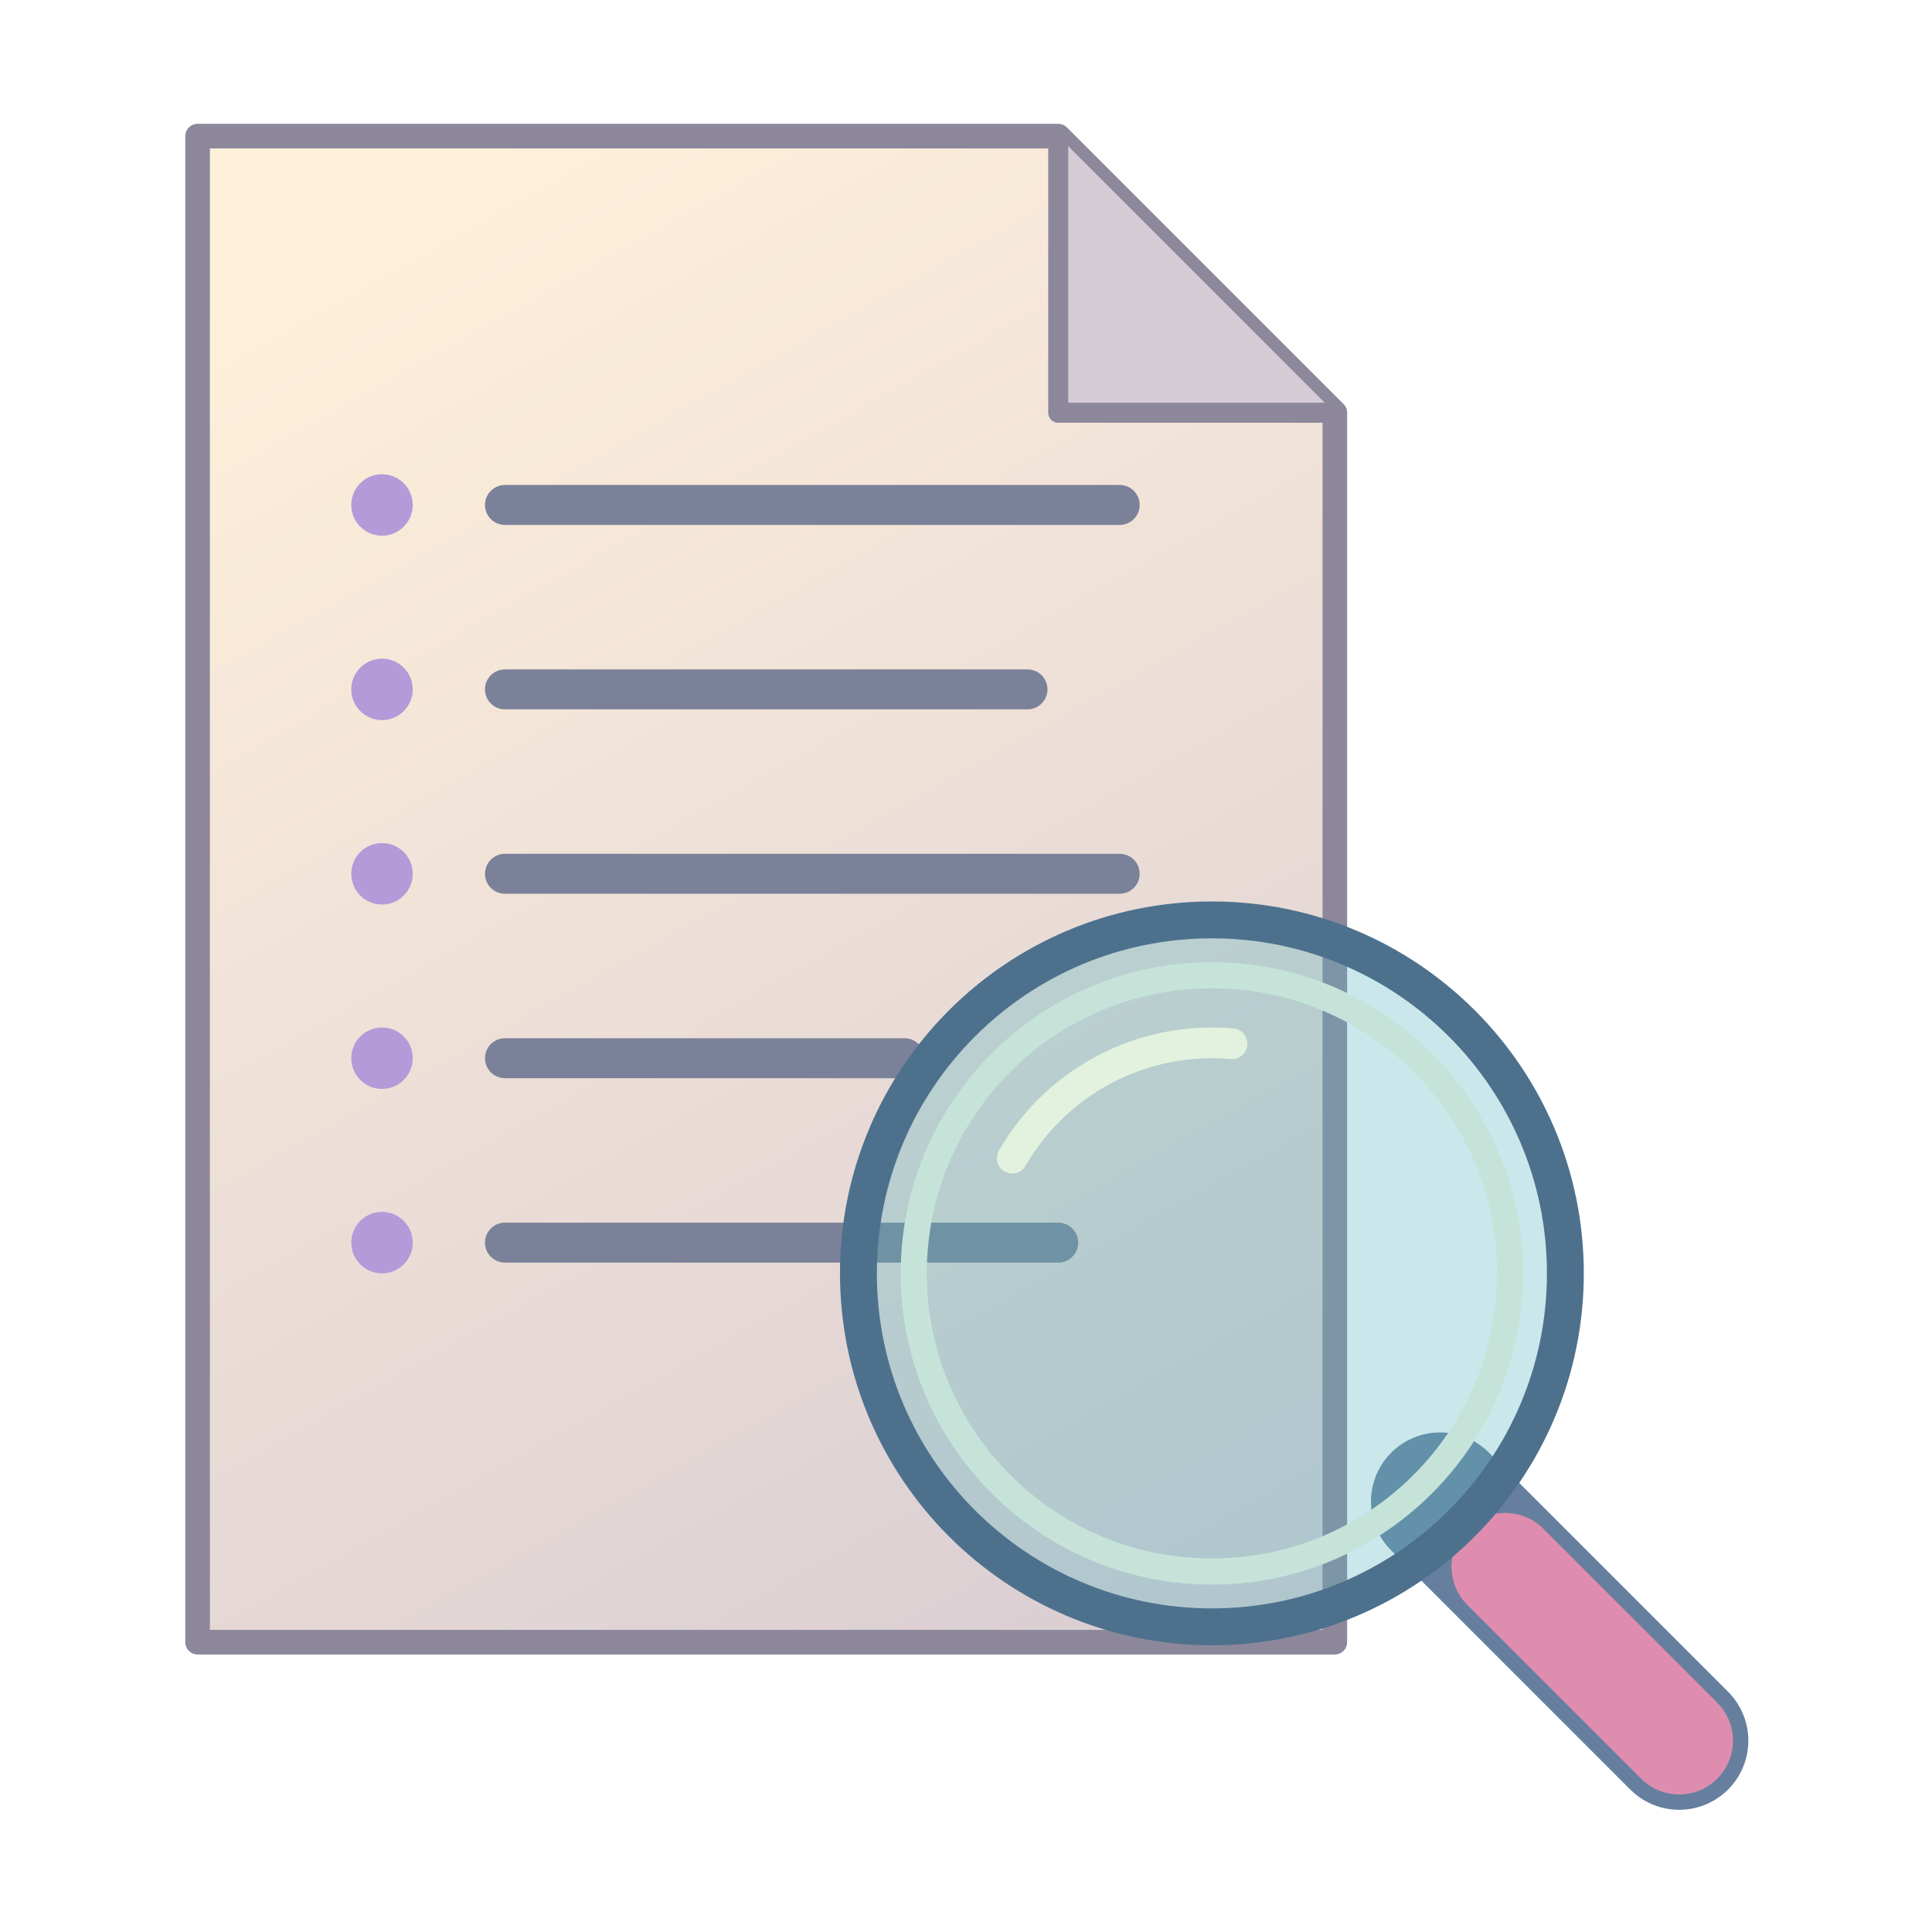
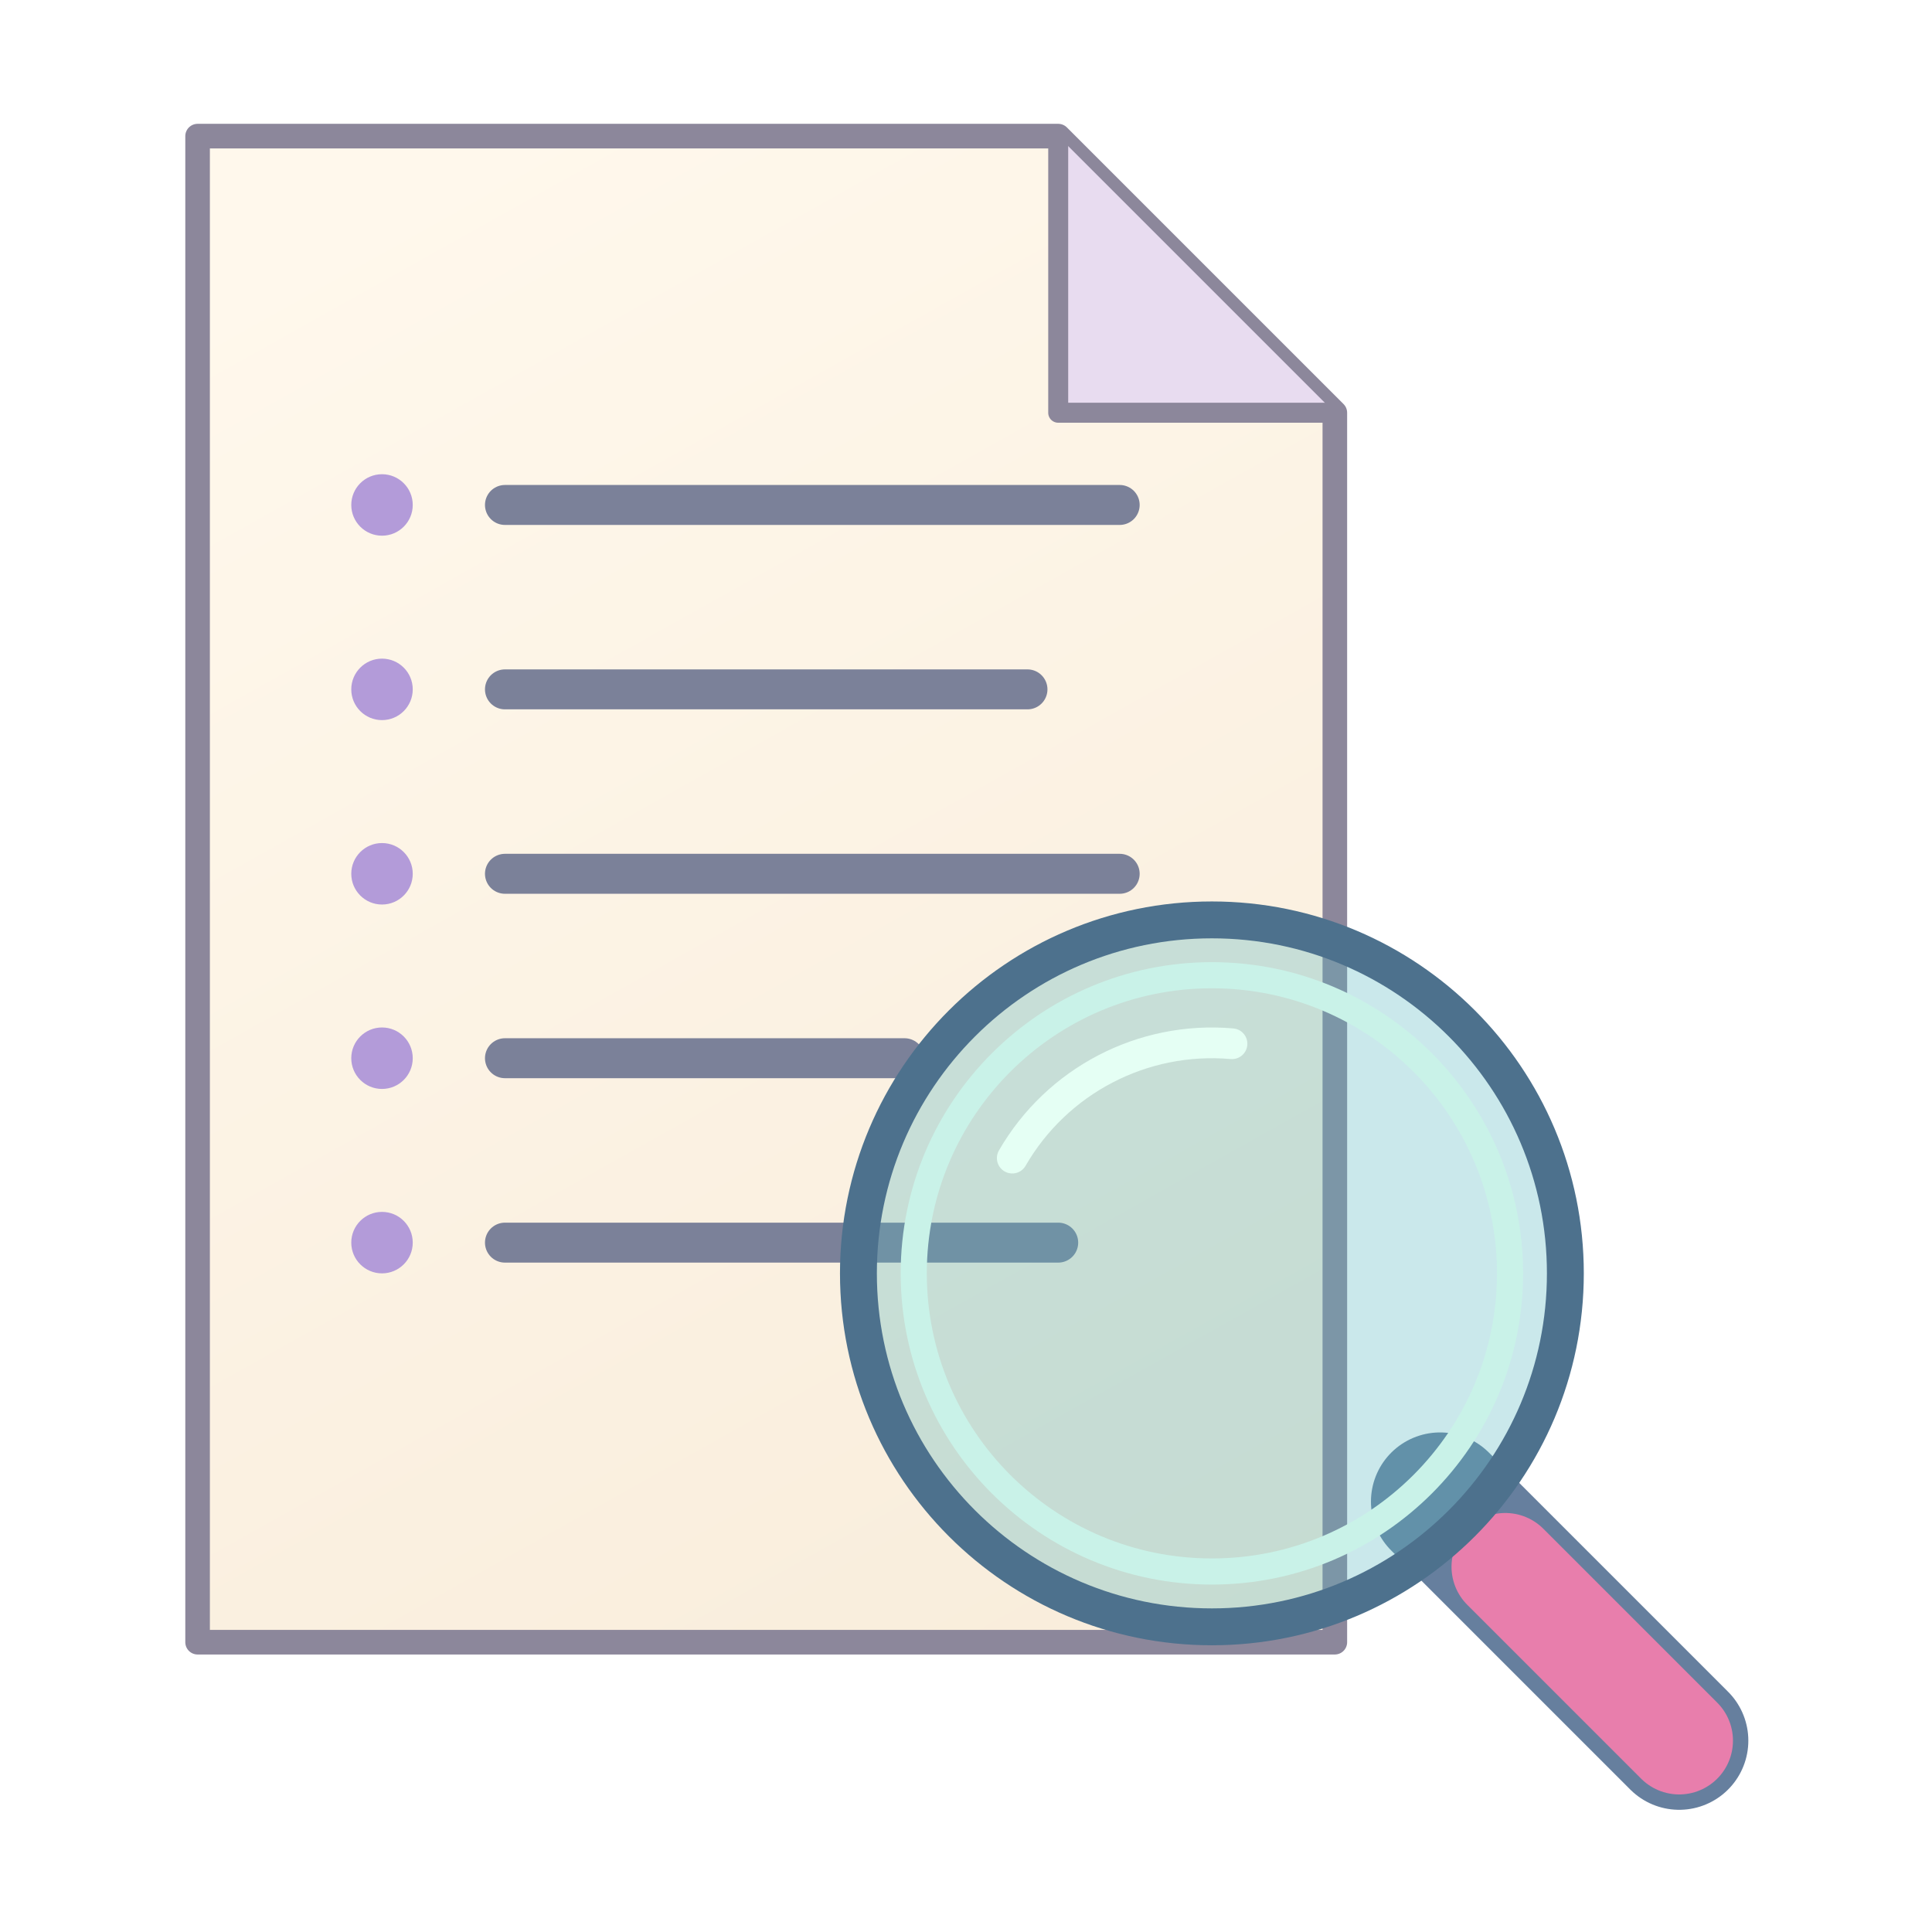
<svg xmlns="http://www.w3.org/2000/svg" width="64" height="64" viewBox="0 0 64 64">
  <g id="frameless-artwork" transform="translate(-2.618182 -1.6) scale(1.018182)">
    <defs>
-       <linearGradient id="enamel" x1="0" y1="0" x2=".6" y2="1">
-         <stop stop-color="#f4c8d7" />
-         <stop offset=".4" stop-color="#e88bb6" />
-         <stop offset="1" stop-color="#b94e87" />
-       </linearGradient>
-       <linearGradient id="ink" x1="0" y1="0" x2="1" y2="1">
-         <stop stop-color="#f4c8d7" />
-         <stop offset=".6" stop-color="#e56ea1" />
-         <stop offset="1" stop-color="#b39bd9" />
-       </linearGradient>
-       <linearGradient id="gem" x1="0" y1="0" x2="1" y2="1">
-         <stop stop-color="#d9c3f2" />
-         <stop offset=".5" stop-color="#9272ba" />
-         <stop offset="1" stop-color="#71385f" />
-       </linearGradient>
-     </defs>
+  </defs>
    <g stroke-linecap="round" stroke-linejoin="round" />
    <defs>
      <linearGradient id="s-paper" gradientUnits="userSpaceOnUse" x1="15" y1="8" x2="43" y2="58">
-         <stop stop-color="#fff0da" />
-         <stop offset="1" stop-color="#d7cbd3" />
-       </linearGradient>
-       <linearGradient id="s-jade" gradientUnits="userSpaceOnUse" x1="15" y1="8" x2="43" y2="58">
-         <stop stop-color="#88cdb9" />
-         <stop offset="1" stop-color="#44878c" />
-       </linearGradient>
-       <linearGradient id="s-blue" gradientUnits="userSpaceOnUse" x1="15" y1="8" x2="43" y2="58">
-         <stop stop-color="#9ab8d8" />
-         <stop offset="1" stop-color="#5d74a5" />
-       </linearGradient>
-       <linearGradient id="s-violet" gradientUnits="userSpaceOnUse" x1="15" y1="8" x2="43" y2="58">
-         <stop stop-color="#b3a1d9" />
-         <stop offset="1" stop-color="#8274a9" />
-       </linearGradient>
-       <linearGradient id="s-rose" gradientUnits="userSpaceOnUse" x1="15" y1="8" x2="43" y2="58">
-         <stop stop-color="#eca2bc" />
-         <stop offset="1" stop-color="#b66696" />
-       </linearGradient>
-       <linearGradient id="s-copper" gradientUnits="userSpaceOnUse" x1="15" y1="8" x2="43" y2="58">
-         <stop stop-color="#f0c582" />
-         <stop offset="1" stop-color="#d59965" />
-       </linearGradient>
-       <linearGradient id="s-steel" gradientUnits="userSpaceOnUse" x1="15" y1="8" x2="43" y2="58">
-         <stop stop-color="#cbd9d9" />
-         <stop offset="1" stop-color="#8298b0" />
-       </linearGradient>
-       <linearGradient id="s-coral" gradientUnits="userSpaceOnUse" x1="15" y1="8" x2="43" y2="58">
-         <stop stop-color="#ef9b83" />
-         <stop offset="1" stop-color="#cc697c" />
-       </linearGradient>
-       <linearGradient id="screen-glass" gradientUnits="userSpaceOnUse" x1="32" y1="10" x2="32" y2="45">
-         <stop stop-color="#42516c" />
-         <stop offset="1" stop-color="#29283e" />
-       </linearGradient>
-       <linearGradient id="rubber-handle" gradientUnits="userSpaceOnUse" x1="32" y1="8" x2="32" y2="24">
-         <stop stop-color="#ee9c91" />
-         <stop offset=".45" stop-color="#e87f8d" />
-         <stop offset="1" stop-color="#b85c7b" />
+         <stop stop-color="#fff8ec" />
+         <stop offset="1" stop-color="#f8ecda" />
      </linearGradient>
    </defs>
    <g data-material="authored" stroke-linecap="round" stroke-linejoin="round">
      <path d="M9 6H37L46 15V55H9Z" fill="url(#s-paper)" stroke="#8c879b" stroke-width="0.8" />
-       <path d="M37 6V15H46" fill="#d4cbd5" stroke="#8c879b" stroke-width="0.65" />
+       <path d="M37 6V15H46" fill="#e8dcf0" stroke="#8c879b" stroke-width="0.65" />
      <circle cx="15" cy="18" r="1" fill="#b39bd9" />
      <circle cx="15" cy="24" r="1" fill="#b39bd9" />
      <circle cx="15" cy="30" r="1" fill="#b39bd9" />
      <circle cx="15" cy="36" r="1" fill="#b39bd9" />
      <circle cx="15" cy="42" r="1" fill="#b39bd9" />
      <path d="M19 18h20" fill="none" stroke="#7b8199" stroke-width="1.3" />
      <path d="M19 24h17" fill="none" stroke="#7b8199" stroke-width="1.3" />
      <path d="M19 30h20" fill="none" stroke="#7b8199" stroke-width="1.3" />
      <path d="M19 36h13" fill="none" stroke="#7b8199" stroke-width="1.3" />
      <path d="M19 42h18" fill="none" stroke="#7b8199" stroke-width="1.3" />
      <path d="M49.425 50.425l7.778 7.778" fill="none" stroke="#667f9e" stroke-width="4.5" />
-       <path d="M51.546 52.546l5.657 5.657" fill="none" stroke="#df8daf" stroke-width="3.5" />
+       <path d="M51.546 52.546l5.657 5.657" fill="none" stroke="#e87eac" stroke-width="3.5" />
      <circle cx="42" cy="43" r="11.5" fill="#5ab6bf" stroke="#4d718d" stroke-width="1.2" fill-opacity=".32" />
-       <circle cx="42" cy="43" r="9.7" fill="none" stroke="#c6e3da" stroke-width="0.85" />
-       <path d="M35.505 39.25A7.5 7.5 0 0 1 42.654 35.529" fill="none" stroke="#e3f2df" stroke-width="1" />
+       <circle cx="42" cy="43" r="9.7" fill="none" stroke="#c9f2e8" stroke-width="0.85" />
+       <path d="M35.505 39.25A7.5 7.5 0 0 1 42.654 35.529" fill="none" stroke="#e5fff4" stroke-width="1" />
    </g>
  </g>
</svg>
